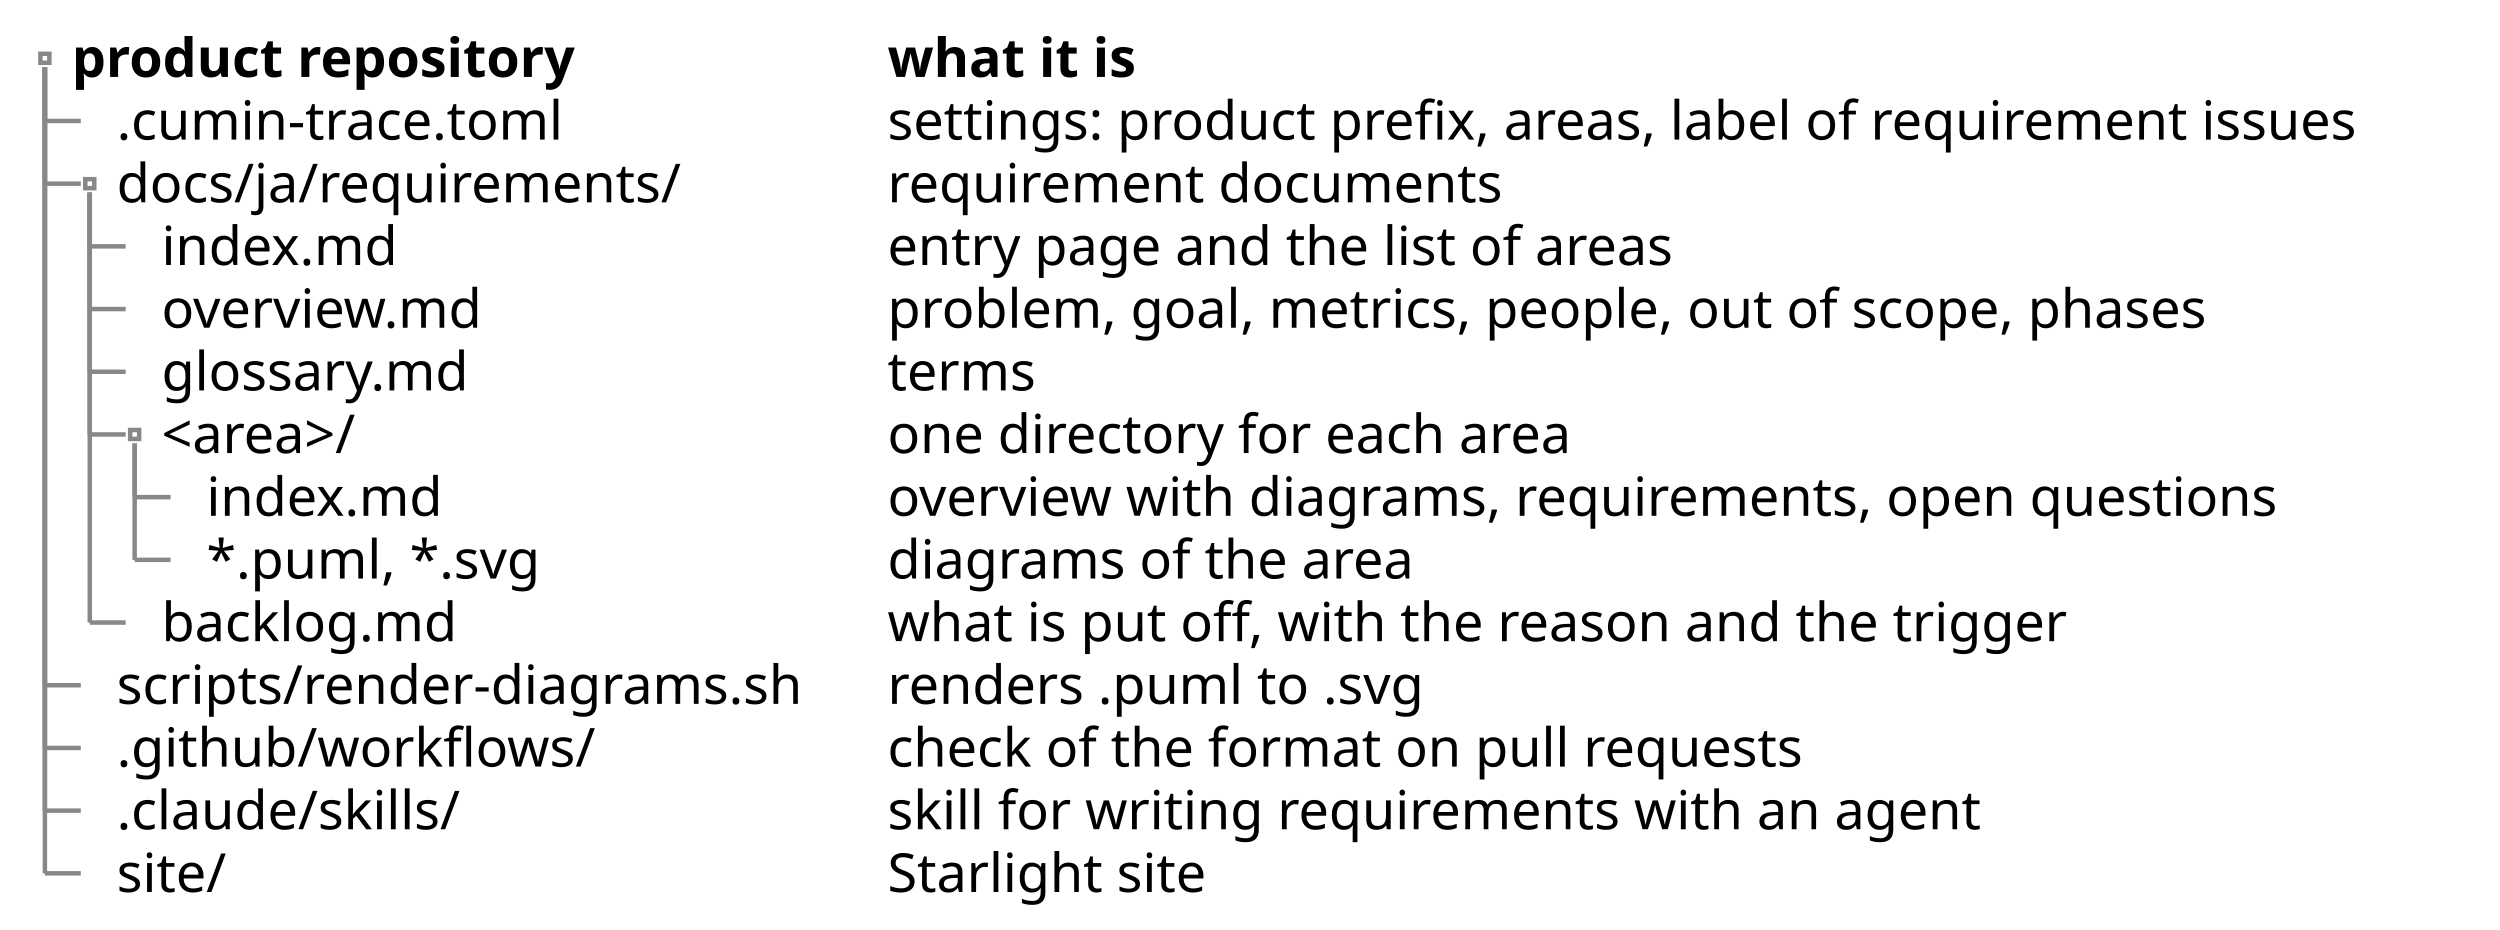
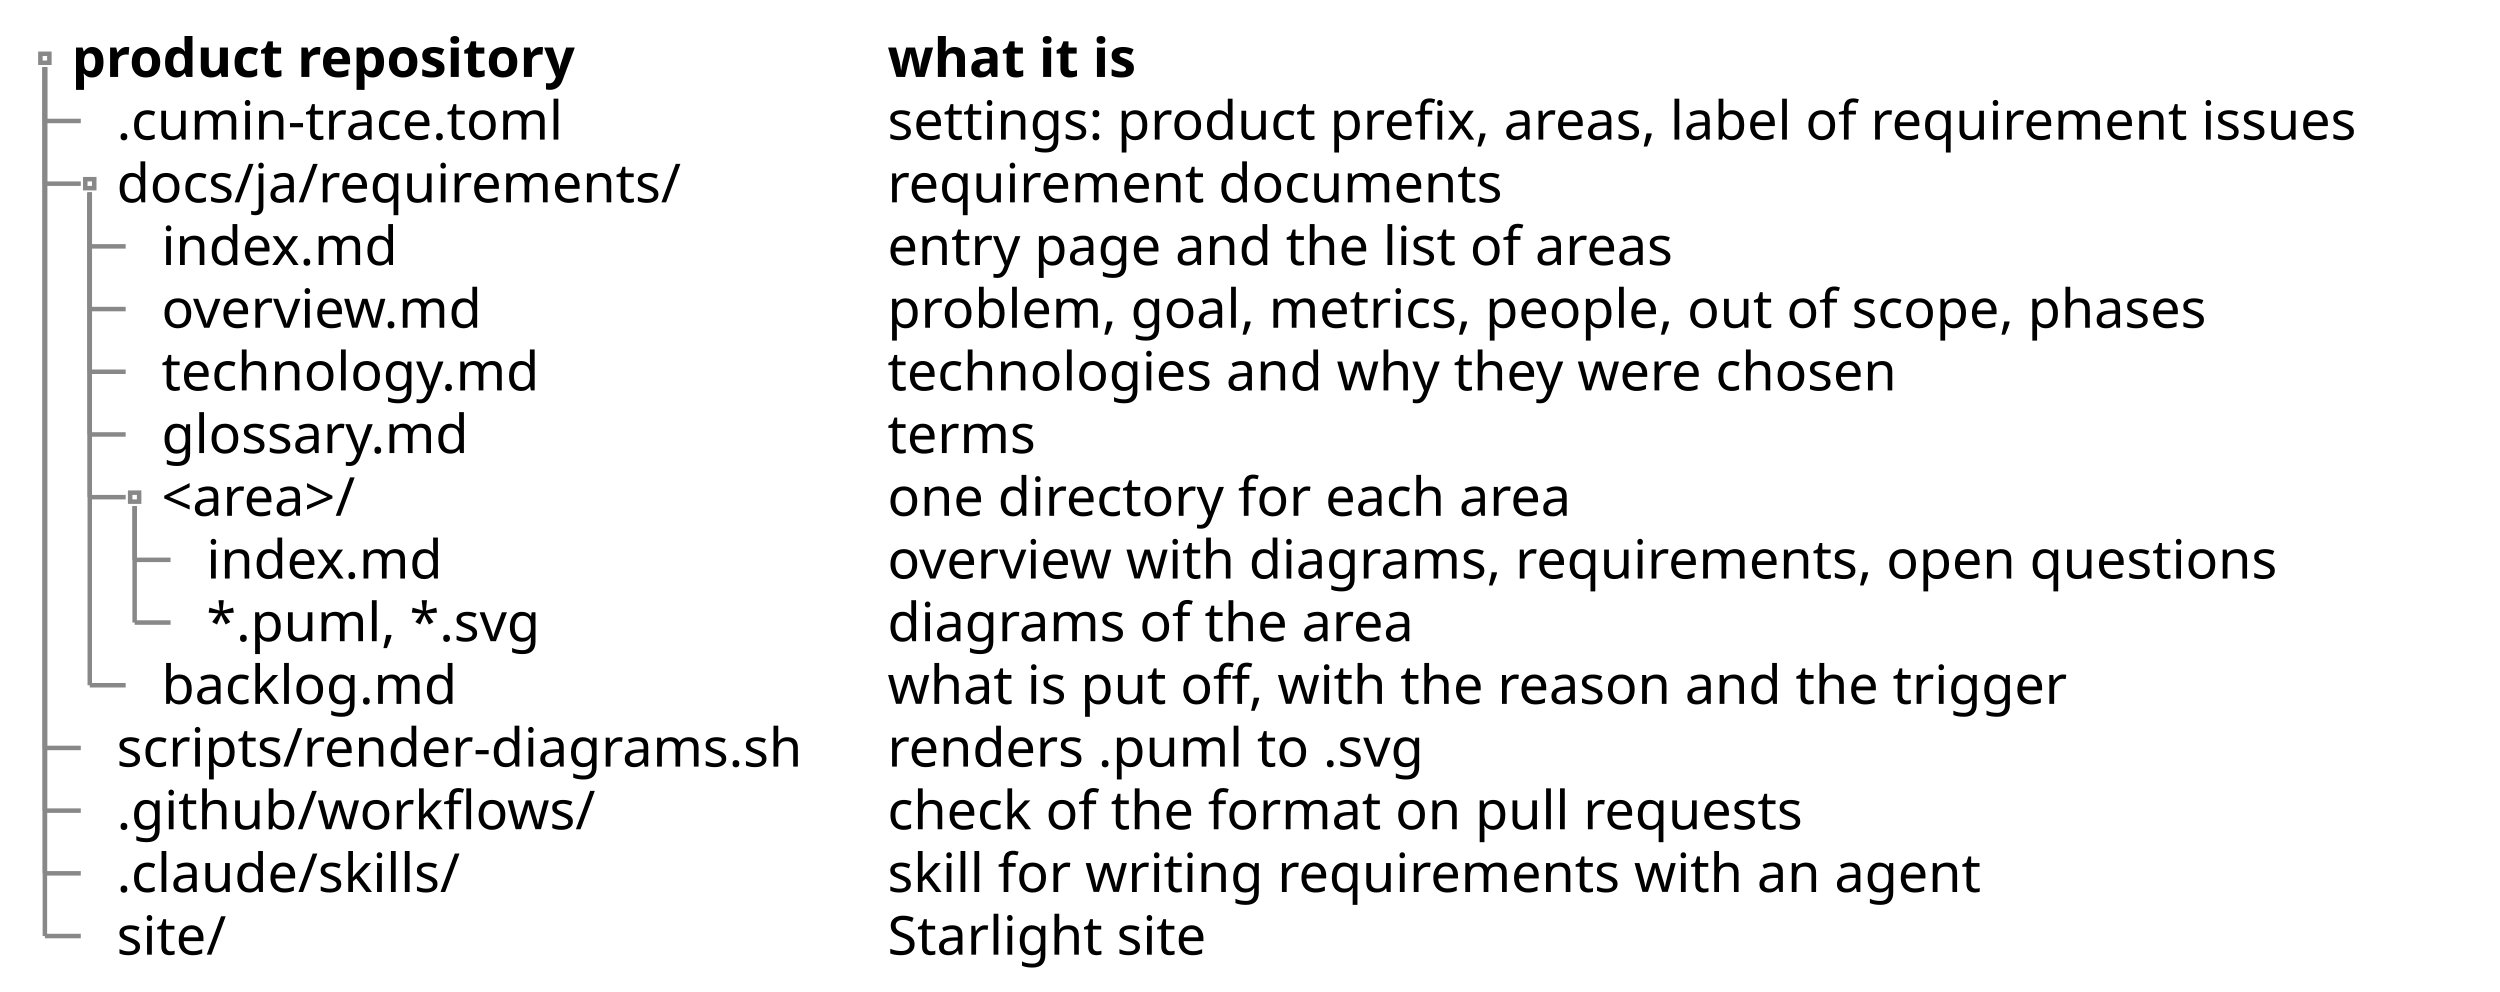
- <svg xmlns="http://www.w3.org/2000/svg" contentStyleType="text/css" data-diagram-type="SALT" height="207px" preserveAspectRatio="none" style="width:557px;height:207px;background:#FFFFFF;" version="1.1" viewBox="0 0 557 207" width="557px" zoomAndPan="magnify">
+ <svg xmlns="http://www.w3.org/2000/svg" contentStyleType="text/css" data-diagram-type="SALT" height="221px" preserveAspectRatio="none" style="width:557px;height:221px;background:#FFFFFF;" version="1.1" viewBox="0 0 557 221" width="557px" zoomAndPan="magnify">
  <defs />
  <g>
    <text fill="#000000" font-family="sans-serif" font-size="12" font-weight="bold" lengthAdjust="spacing" textLength="126.779" x="16" y="17.139">product repository</text>
    <text fill="#000000" font-family="sans-serif" font-size="12" font-weight="bold" lengthAdjust="spacing" textLength="62.924" x="197.742" y="17.139">what it is</text>
    <text fill="#000000" font-family="sans-serif" font-size="12" lengthAdjust="spacing" textLength="106.834" x="26" y="31.107">.cumin-trace.toml</text>
    <text fill="#000000" font-family="sans-serif" font-size="12" lengthAdjust="spacing" textLength="352.752" x="197.742" y="31.107">settings: product prefix, areas, label of requirement issues</text>
    <text fill="#000000" font-family="sans-serif" font-size="12" lengthAdjust="spacing" textLength="131.449" x="26" y="45.076">docs/ja/requirements/</text>
    <text fill="#000000" font-family="sans-serif" font-size="12" lengthAdjust="spacing" textLength="145.184" x="197.742" y="45.076">requirement documents</text>
    <text fill="#000000" font-family="sans-serif" font-size="12" lengthAdjust="spacing" textLength="56.162" x="36" y="59.045">index.md</text>
    <text fill="#000000" font-family="sans-serif" font-size="12" lengthAdjust="spacing" textLength="189.322" x="197.742" y="59.045">entry page and the list of areas</text>
    <text fill="#000000" font-family="sans-serif" font-size="12" lengthAdjust="spacing" textLength="77.514" x="36" y="73.014">overview.md</text>
    <text fill="#000000" font-family="sans-serif" font-size="12" lengthAdjust="spacing" textLength="315.779" x="197.742" y="73.014">problem, goal, metrics, people, out of scope, phases</text>
-     <text fill="#000000" font-family="sans-serif" font-size="12" lengthAdjust="spacing" textLength="73.307" x="36" y="86.982">glossary.md</text>
-     <text fill="#000000" font-family="sans-serif" font-size="12" lengthAdjust="spacing" textLength="34.963" x="197.742" y="86.982">terms</text>
-     <text fill="#000000" font-family="sans-serif" font-size="12" lengthAdjust="spacing" textLength="51.176" x="36" y="100.951">&lt;area&gt;/</text>
-     <text fill="#000000" font-family="sans-serif" font-size="12" lengthAdjust="spacing" textLength="163.998" x="197.742" y="100.951">one directory for each area</text>
-     <text fill="#000000" font-family="sans-serif" font-size="12" lengthAdjust="spacing" textLength="56.162" x="46" y="114.92">index.md</text>
-     <text fill="#000000" font-family="sans-serif" font-size="12" lengthAdjust="spacing" textLength="331.57" x="197.742" y="114.92">overview with diagrams, requirements, open questions</text>
-     <text fill="#000000" font-family="sans-serif" font-size="12" lengthAdjust="spacing" textLength="78.475" x="46" y="128.889">*.puml, *.svg</text>
-     <text fill="#000000" font-family="sans-serif" font-size="12" lengthAdjust="spacing" textLength="125.877" x="197.742" y="128.889">diagrams of the area</text>
-     <text fill="#000000" font-family="sans-serif" font-size="12" lengthAdjust="spacing" textLength="69.932" x="36" y="142.857">backlog.md</text>
-     <text fill="#000000" font-family="sans-serif" font-size="12" lengthAdjust="spacing" textLength="281.742" x="197.742" y="142.857">what is put off, with the reason and the trigger</text>
-     <text fill="#000000" font-family="sans-serif" font-size="12" lengthAdjust="spacing" textLength="161.742" x="26" y="156.826">scripts/render-diagrams.sh</text>
-     <text fill="#000000" font-family="sans-serif" font-size="12" lengthAdjust="spacing" textLength="128.443" x="197.742" y="156.826">renders .puml to .svg</text>
-     <text fill="#000000" font-family="sans-serif" font-size="12" lengthAdjust="spacing" textLength="110.391" x="26" y="170.795">.github/workflows/</text>
-     <text fill="#000000" font-family="sans-serif" font-size="12" lengthAdjust="spacing" textLength="218.496" x="197.742" y="170.795">check of the format on pull requests</text>
-     <text fill="#000000" font-family="sans-serif" font-size="12" lengthAdjust="spacing" textLength="81.246" x="26" y="184.764">.claude/skills/</text>
-     <text fill="#000000" font-family="sans-serif" font-size="12" lengthAdjust="spacing" textLength="259.84" x="197.742" y="184.764">skill for writing requirements with an agent</text>
-     <text fill="#000000" font-family="sans-serif" font-size="12" lengthAdjust="spacing" textLength="25.717" x="26" y="198.732">site/</text>
-     <text fill="#000000" font-family="sans-serif" font-size="12" lengthAdjust="spacing" textLength="76.693" x="197.742" y="198.732">Starlight site</text>
+     <text fill="#000000" font-family="sans-serif" font-size="12" lengthAdjust="spacing" textLength="89.754" x="36" y="86.982">technology.md</text>
+     <text fill="#000000" font-family="sans-serif" font-size="12" lengthAdjust="spacing" textLength="241.764" x="197.742" y="86.982">technologies and why they were chosen</text>
+     <text fill="#000000" font-family="sans-serif" font-size="12" lengthAdjust="spacing" textLength="73.307" x="36" y="100.951">glossary.md</text>
+     <text fill="#000000" font-family="sans-serif" font-size="12" lengthAdjust="spacing" textLength="34.963" x="197.742" y="100.951">terms</text>
+     <text fill="#000000" font-family="sans-serif" font-size="12" lengthAdjust="spacing" textLength="51.176" x="36" y="114.92">&lt;area&gt;/</text>
+     <text fill="#000000" font-family="sans-serif" font-size="12" lengthAdjust="spacing" textLength="163.998" x="197.742" y="114.92">one directory for each area</text>
+     <text fill="#000000" font-family="sans-serif" font-size="12" lengthAdjust="spacing" textLength="56.162" x="46" y="128.889">index.md</text>
+     <text fill="#000000" font-family="sans-serif" font-size="12" lengthAdjust="spacing" textLength="331.57" x="197.742" y="128.889">overview with diagrams, requirements, open questions</text>
+     <text fill="#000000" font-family="sans-serif" font-size="12" lengthAdjust="spacing" textLength="78.475" x="46" y="142.857">*.puml, *.svg</text>
+     <text fill="#000000" font-family="sans-serif" font-size="12" lengthAdjust="spacing" textLength="125.877" x="197.742" y="142.857">diagrams of the area</text>
+     <text fill="#000000" font-family="sans-serif" font-size="12" lengthAdjust="spacing" textLength="69.932" x="36" y="156.826">backlog.md</text>
+     <text fill="#000000" font-family="sans-serif" font-size="12" lengthAdjust="spacing" textLength="281.742" x="197.742" y="156.826">what is put off, with the reason and the trigger</text>
+     <text fill="#000000" font-family="sans-serif" font-size="12" lengthAdjust="spacing" textLength="161.742" x="26" y="170.795">scripts/render-diagrams.sh</text>
+     <text fill="#000000" font-family="sans-serif" font-size="12" lengthAdjust="spacing" textLength="128.443" x="197.742" y="170.795">renders .puml to .svg</text>
+     <text fill="#000000" font-family="sans-serif" font-size="12" lengthAdjust="spacing" textLength="110.391" x="26" y="184.764">.github/workflows/</text>
+     <text fill="#000000" font-family="sans-serif" font-size="12" lengthAdjust="spacing" textLength="218.496" x="197.742" y="184.764">check of the format on pull requests</text>
+     <text fill="#000000" font-family="sans-serif" font-size="12" lengthAdjust="spacing" textLength="81.246" x="26" y="198.732">.claude/skills/</text>
+     <text fill="#000000" font-family="sans-serif" font-size="12" lengthAdjust="spacing" textLength="259.84" x="197.742" y="198.732">skill for writing requirements with an agent</text>
+     <text fill="#000000" font-family="sans-serif" font-size="12" lengthAdjust="spacing" textLength="25.717" x="26" y="212.701">site/</text>
+     <text fill="#000000" font-family="sans-serif" font-size="12" lengthAdjust="spacing" textLength="76.693" x="197.742" y="212.701">Starlight site</text>
    <rect fill="none" height="2" style="stroke:#888888;stroke-width:1;" width="2" x="9" y="11.984" />
    <line style="stroke:#888888;stroke-width:1;" x1="10" x2="10" y1="14.984" y2="26.953" />
    <line style="stroke:#888888;stroke-width:1;" x1="10" x2="18" y1="26.953" y2="26.953" />
    <rect fill="none" height="2" style="stroke:#888888;stroke-width:1;" width="2" x="19" y="39.922" />
    <line style="stroke:#888888;stroke-width:1;" x1="10" x2="10" y1="14.984" y2="40.922" />
    <line style="stroke:#888888;stroke-width:1;" x1="10" x2="18" y1="40.922" y2="40.922" />
    <line style="stroke:#888888;stroke-width:1;" x1="20" x2="20" y1="42.922" y2="54.891" />
    <line style="stroke:#888888;stroke-width:1;" x1="20" x2="28" y1="54.891" y2="54.891" />
    <line style="stroke:#888888;stroke-width:1;" x1="20" x2="20" y1="42.922" y2="68.859" />
    <line style="stroke:#888888;stroke-width:1;" x1="20" x2="28" y1="68.859" y2="68.859" />
    <line style="stroke:#888888;stroke-width:1;" x1="20" x2="20" y1="42.922" y2="82.828" />
    <line style="stroke:#888888;stroke-width:1;" x1="20" x2="28" y1="82.828" y2="82.828" />
-     <rect fill="none" height="2" style="stroke:#888888;stroke-width:1;" width="2" x="29" y="95.797" />
    <line style="stroke:#888888;stroke-width:1;" x1="20" x2="20" y1="42.922" y2="96.797" />
    <line style="stroke:#888888;stroke-width:1;" x1="20" x2="28" y1="96.797" y2="96.797" />
-     <line style="stroke:#888888;stroke-width:1;" x1="30" x2="30" y1="98.797" y2="110.766" />
-     <line style="stroke:#888888;stroke-width:1;" x1="30" x2="38" y1="110.766" y2="110.766" />
-     <line style="stroke:#888888;stroke-width:1;" x1="30" x2="30" y1="98.797" y2="124.734" />
+     <rect fill="none" height="2" style="stroke:#888888;stroke-width:1;" width="2" x="29" y="109.766" />
+     <line style="stroke:#888888;stroke-width:1;" x1="20" x2="20" y1="42.922" y2="110.766" />
+     <line style="stroke:#888888;stroke-width:1;" x1="20" x2="28" y1="110.766" y2="110.766" />
+     <line style="stroke:#888888;stroke-width:1;" x1="30" x2="30" y1="112.766" y2="124.734" />
    <line style="stroke:#888888;stroke-width:1;" x1="30" x2="38" y1="124.734" y2="124.734" />
-     <line style="stroke:#888888;stroke-width:1;" x1="20" x2="20" y1="42.922" y2="138.703" />
-     <line style="stroke:#888888;stroke-width:1;" x1="20" x2="28" y1="138.703" y2="138.703" />
-     <line style="stroke:#888888;stroke-width:1;" x1="10" x2="10" y1="14.984" y2="152.672" />
-     <line style="stroke:#888888;stroke-width:1;" x1="10" x2="18" y1="152.672" y2="152.672" />
+     <line style="stroke:#888888;stroke-width:1;" x1="30" x2="30" y1="112.766" y2="138.703" />
+     <line style="stroke:#888888;stroke-width:1;" x1="30" x2="38" y1="138.703" y2="138.703" />
+     <line style="stroke:#888888;stroke-width:1;" x1="20" x2="20" y1="42.922" y2="152.672" />
+     <line style="stroke:#888888;stroke-width:1;" x1="20" x2="28" y1="152.672" y2="152.672" />
    <line style="stroke:#888888;stroke-width:1;" x1="10" x2="10" y1="14.984" y2="166.641" />
    <line style="stroke:#888888;stroke-width:1;" x1="10" x2="18" y1="166.641" y2="166.641" />
    <line style="stroke:#888888;stroke-width:1;" x1="10" x2="10" y1="14.984" y2="180.609" />
    <line style="stroke:#888888;stroke-width:1;" x1="10" x2="18" y1="180.609" y2="180.609" />
    <line style="stroke:#888888;stroke-width:1;" x1="10" x2="10" y1="14.984" y2="194.578" />
    <line style="stroke:#888888;stroke-width:1;" x1="10" x2="18" y1="194.578" y2="194.578" />
+     <line style="stroke:#888888;stroke-width:1;" x1="10" x2="10" y1="14.984" y2="208.547" />
+     <line style="stroke:#888888;stroke-width:1;" x1="10" x2="18" y1="208.547" y2="208.547" />
  </g>
</svg>
